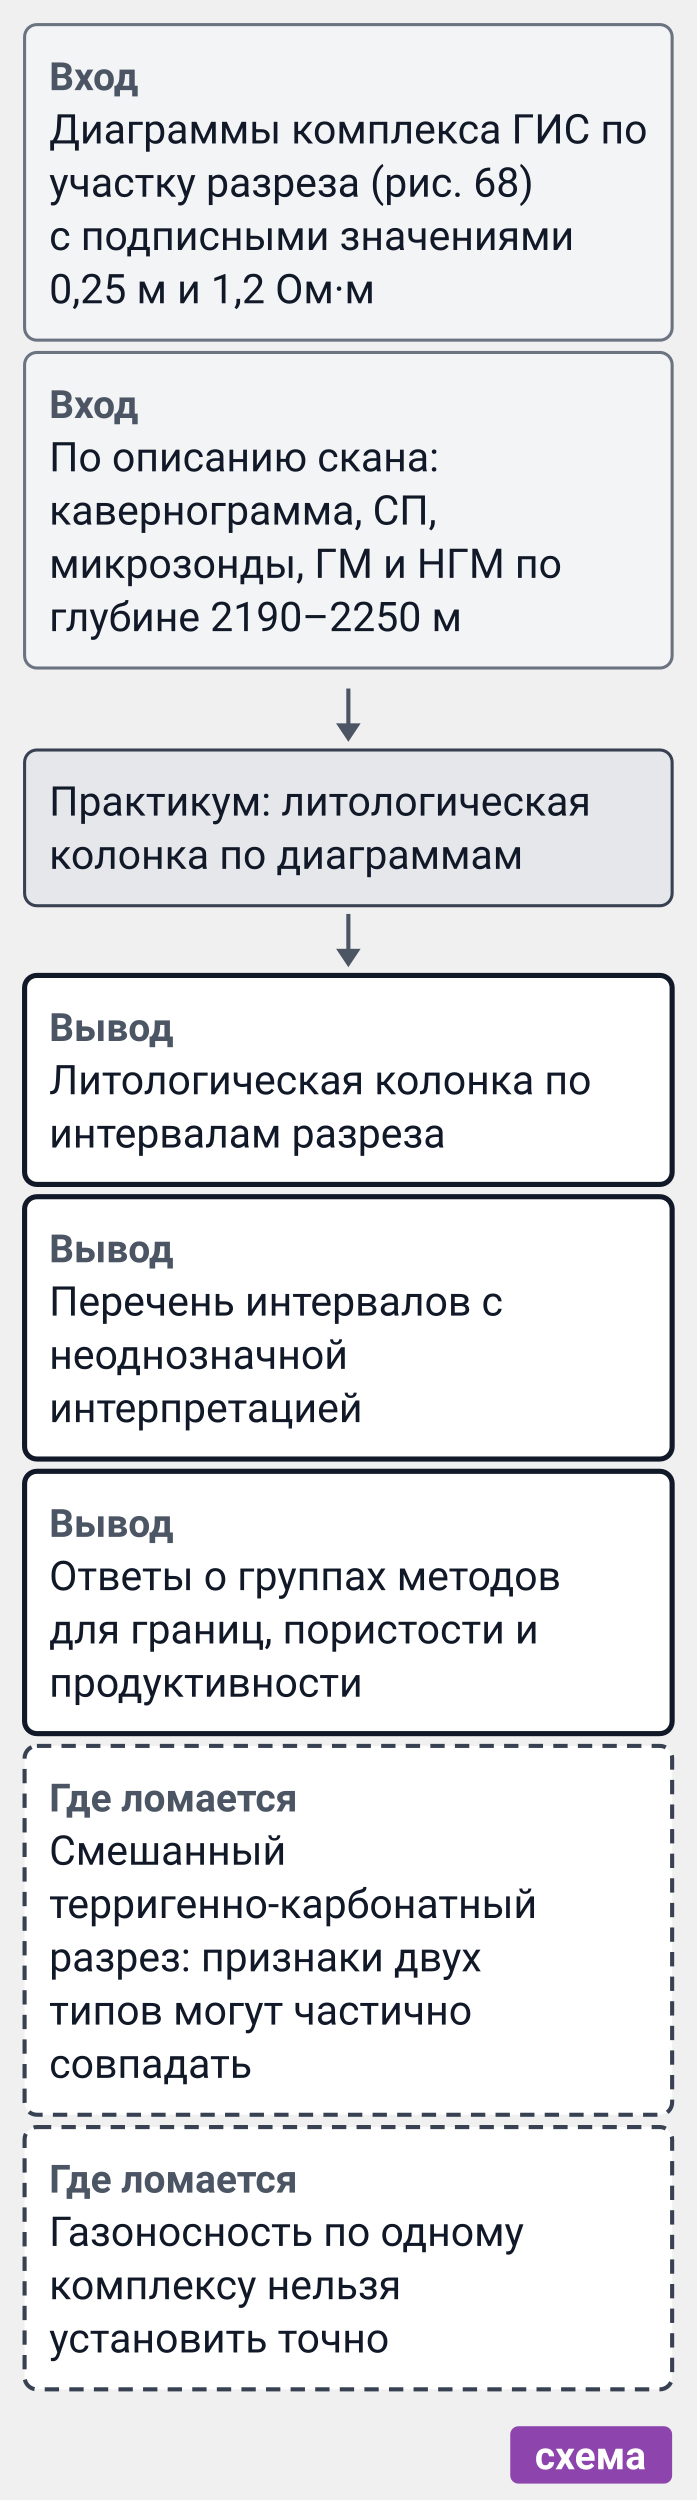
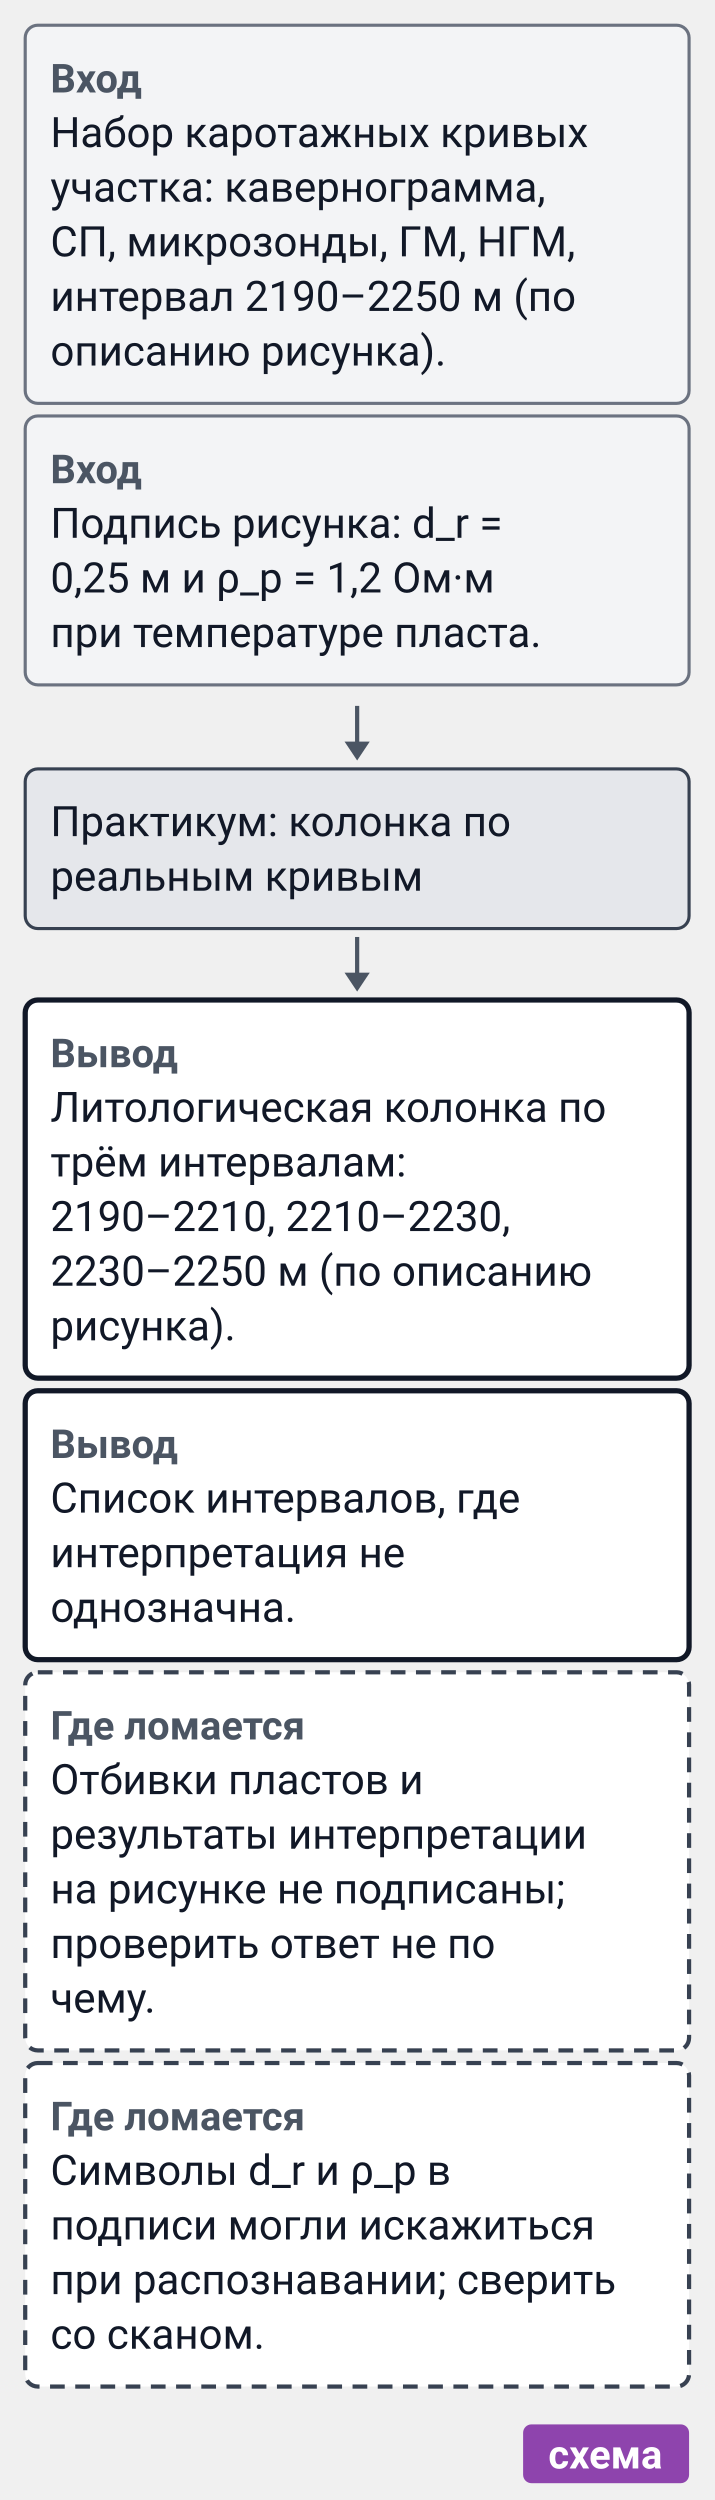
- <svg xmlns="http://www.w3.org/2000/svg" viewBox="0 0 340 1220" role="img" aria-label="Схема шага «Практикум: литологическая колонка по диаграммам»: что на входе, что получаем и где правило ломается.">
+ <svg xmlns="http://www.w3.org/2000/svg" viewBox="0 0 340 1190" role="img" aria-label="Схема шага «Практикум: колонка по реальным кривым»: что на входе, что получаем и где правило ломается.">
  <style>.i-in{fill:#F3F4F6;stroke:#6B7280;stroke-width:1.5}.i-out{fill:#FFFFFF;stroke:#111827;stroke-width:2.5}.i-node{fill:#E5E7EB;stroke:#374151;stroke-width:1.5}.i-warn{fill:#FFFFFF;stroke:#374151;stroke-width:2;stroke-dasharray:7 5}.it{fill:#111827;font-size:20px;font-family:system-ui,-apple-system,'Segoe UI',Roboto,sans-serif}.ih{fill:#4B5563;font-size:19px;font-weight:700;font-family:system-ui,-apple-system,'Segoe UI',Roboto,sans-serif}.il{fill:#4B5563;font-size:19px;font-family:system-ui,-apple-system,'Segoe UI',Roboto,sans-serif}.ia{stroke:#4B5563;stroke-width:2}.iah{fill:#4B5563}.ibt{fill:#FFFFFF;font-size:19px;font-weight:700;font-family:system-ui,-apple-system,'Segoe UI',Roboto,sans-serif}.isw{stroke:#6B7280;stroke-width:1.5}</style>
-   <rect class="i-in" x="12" y="12" width="316" height="154" rx="6" />
+   <rect class="i-in" x="12" y="12" width="316" height="180" rx="6" />
  <text class="ih" x="24" y="44">Вход</text>
-   <text class="it" x="24" y="70">Диаграммы комплекса ГИС по</text>
-   <text class="it" x="24" y="96">участку разреза (рис. 68)</text>
-   <text class="it" x="24" y="122">с подписными значениями</text>
-   <text class="it" x="24" y="148">0,25 м и 1,2 Ом·м</text>
-   <rect class="i-in" x="12" y="172" width="316" height="154" rx="6" />
-   <text class="ih" x="24" y="204">Вход</text>
-   <text class="it" x="24" y="230">По описанию скана:</text>
-   <text class="it" x="24" y="256">кавернограмма, СП,</text>
-   <text class="it" x="24" y="282">микрозонды, ГМ и НГМ по</text>
-   <text class="it" x="24" y="308">глубине 2190–2250 м</text>
+   <text class="it" x="24" y="70">Набор каротажных кривых</text>
+   <text class="it" x="24" y="96">участка: кавернограмма,</text>
+   <text class="it" x="24" y="122">СП, микрозонды, ГМ, НГМ,</text>
+   <text class="it" x="24" y="148">интервал 2190–2250 м (по</text>
+   <text class="it" x="24" y="174">описанию рисунка).</text>
+   <rect class="i-in" x="12" y="198" width="316" height="128" rx="6" />
+   <text class="ih" x="24" y="230">Вход</text>
+   <text class="it" x="24" y="256">Подпись рисунка: d_r =</text>
+   <text class="it" x="24" y="282">0,25 м и ρ_p = 1,2 Ом·м</text>
+   <text class="it" x="24" y="308">при температуре пласта.</text>
  <line class="ia" x1="170" y1="336" x2="170" y2="356" />
  <path class="iah" d="M170 362 l-6 -9 h12 z" />
  <rect class="i-node" x="12" y="366" width="316" height="76" rx="6" />
-   <text class="it" x="24" y="398">Практикум: литологическая</text>
-   <text class="it" x="24" y="424">колонка по диаграммам</text>
+   <text class="it" x="24" y="398">Практикум: колонка по</text>
+   <text class="it" x="24" y="424">реальным кривым</text>
  <line class="ia" x1="170" y1="446" x2="170" y2="466" />
  <path class="iah" d="M170 472 l-6 -9 h12 z" />
-   <rect class="i-out" x="12" y="476" width="316" height="102" rx="6" />
+   <rect class="i-out" x="12" y="476" width="316" height="180" rx="6" />
  <text class="ih" x="24" y="508">Вывод</text>
  <text class="it" x="24" y="534">Литологическая колонка по</text>
-   <text class="it" x="24" y="560">интервалам разреза</text>
-   <rect class="i-out" x="12" y="584" width="316" height="128" rx="6" />
-   <text class="ih" x="24" y="616">Вывод</text>
-   <text class="it" x="24" y="642">Перечень интервалов с</text>
-   <text class="it" x="24" y="668">неоднозначной</text>
-   <text class="it" x="24" y="694">интерпретацией</text>
-   <rect class="i-out" x="12" y="718" width="316" height="128" rx="6" />
-   <text class="ih" x="24" y="750">Вывод</text>
-   <text class="it" x="24" y="776">Ответы о группах методов</text>
-   <text class="it" x="24" y="802">для границ, пористости и</text>
-   <text class="it" x="24" y="828">продуктивности</text>
-   <rect class="i-warn" x="12" y="852" width="316" height="180" rx="6" />
-   <text class="ih" x="24" y="884">Где ломается</text>
-   <text class="it" x="24" y="910">Смешанный</text>
-   <text class="it" x="24" y="936">терригенно-карбонатный</text>
-   <text class="it" x="24" y="962">разрез: признаки двух</text>
-   <text class="it" x="24" y="988">типов могут частично</text>
-   <text class="it" x="24" y="1014">совпадать</text>
-   <rect class="i-warn" x="12" y="1038" width="316" height="128" rx="6" />
-   <text class="ih" x="24" y="1070">Где ломается</text>
-   <text class="it" x="24" y="1096">Газоносность по одному</text>
-   <text class="it" x="24" y="1122">комплексу нельзя</text>
-   <text class="it" x="24" y="1148">установить точно</text>
-   <rect x="249" y="1184" width="79" height="28" rx="4" fill="#8E44AD" />
-   <text class="ibt" x="261" y="1205">схема</text>
+   <text class="it" x="24" y="560">трём интервалам:</text>
+   <text class="it" x="24" y="586">2190–2210, 2210–2230,</text>
+   <text class="it" x="24" y="612">2230–2250 м (по описанию</text>
+   <text class="it" x="24" y="638">рисунка).</text>
+   <rect class="i-out" x="12" y="662" width="316" height="128" rx="6" />
+   <text class="ih" x="24" y="694">Вывод</text>
+   <text class="it" x="24" y="720">Список интервалов, где</text>
+   <text class="it" x="24" y="746">интерпретация не</text>
+   <text class="it" x="24" y="772">однозначна.</text>
+   <rect class="i-warn" x="12" y="796" width="316" height="180" rx="6" />
+   <text class="ih" x="24" y="828">Где ломается</text>
+   <text class="it" x="24" y="854">Отбивки пластов и</text>
+   <text class="it" x="24" y="880">результаты интерпретации</text>
+   <text class="it" x="24" y="906">на рисунке не подписаны;</text>
+   <text class="it" x="24" y="932">проверить ответ не по</text>
+   <text class="it" x="24" y="958">чему.</text>
+   <rect class="i-warn" x="12" y="982" width="316" height="154" rx="6" />
+   <text class="ih" x="24" y="1014">Где ломается</text>
+   <text class="it" x="24" y="1040">Символы d_r и ρ_p в</text>
+   <text class="it" x="24" y="1066">подписи могли искажиться</text>
+   <text class="it" x="24" y="1092">при распознавании; сверить</text>
+   <text class="it" x="24" y="1118">со сканом.</text>
+   <rect x="249" y="1154" width="79" height="28" rx="4" fill="#8E44AD" />
+   <text class="ibt" x="261" y="1175">схема</text>
</svg>
